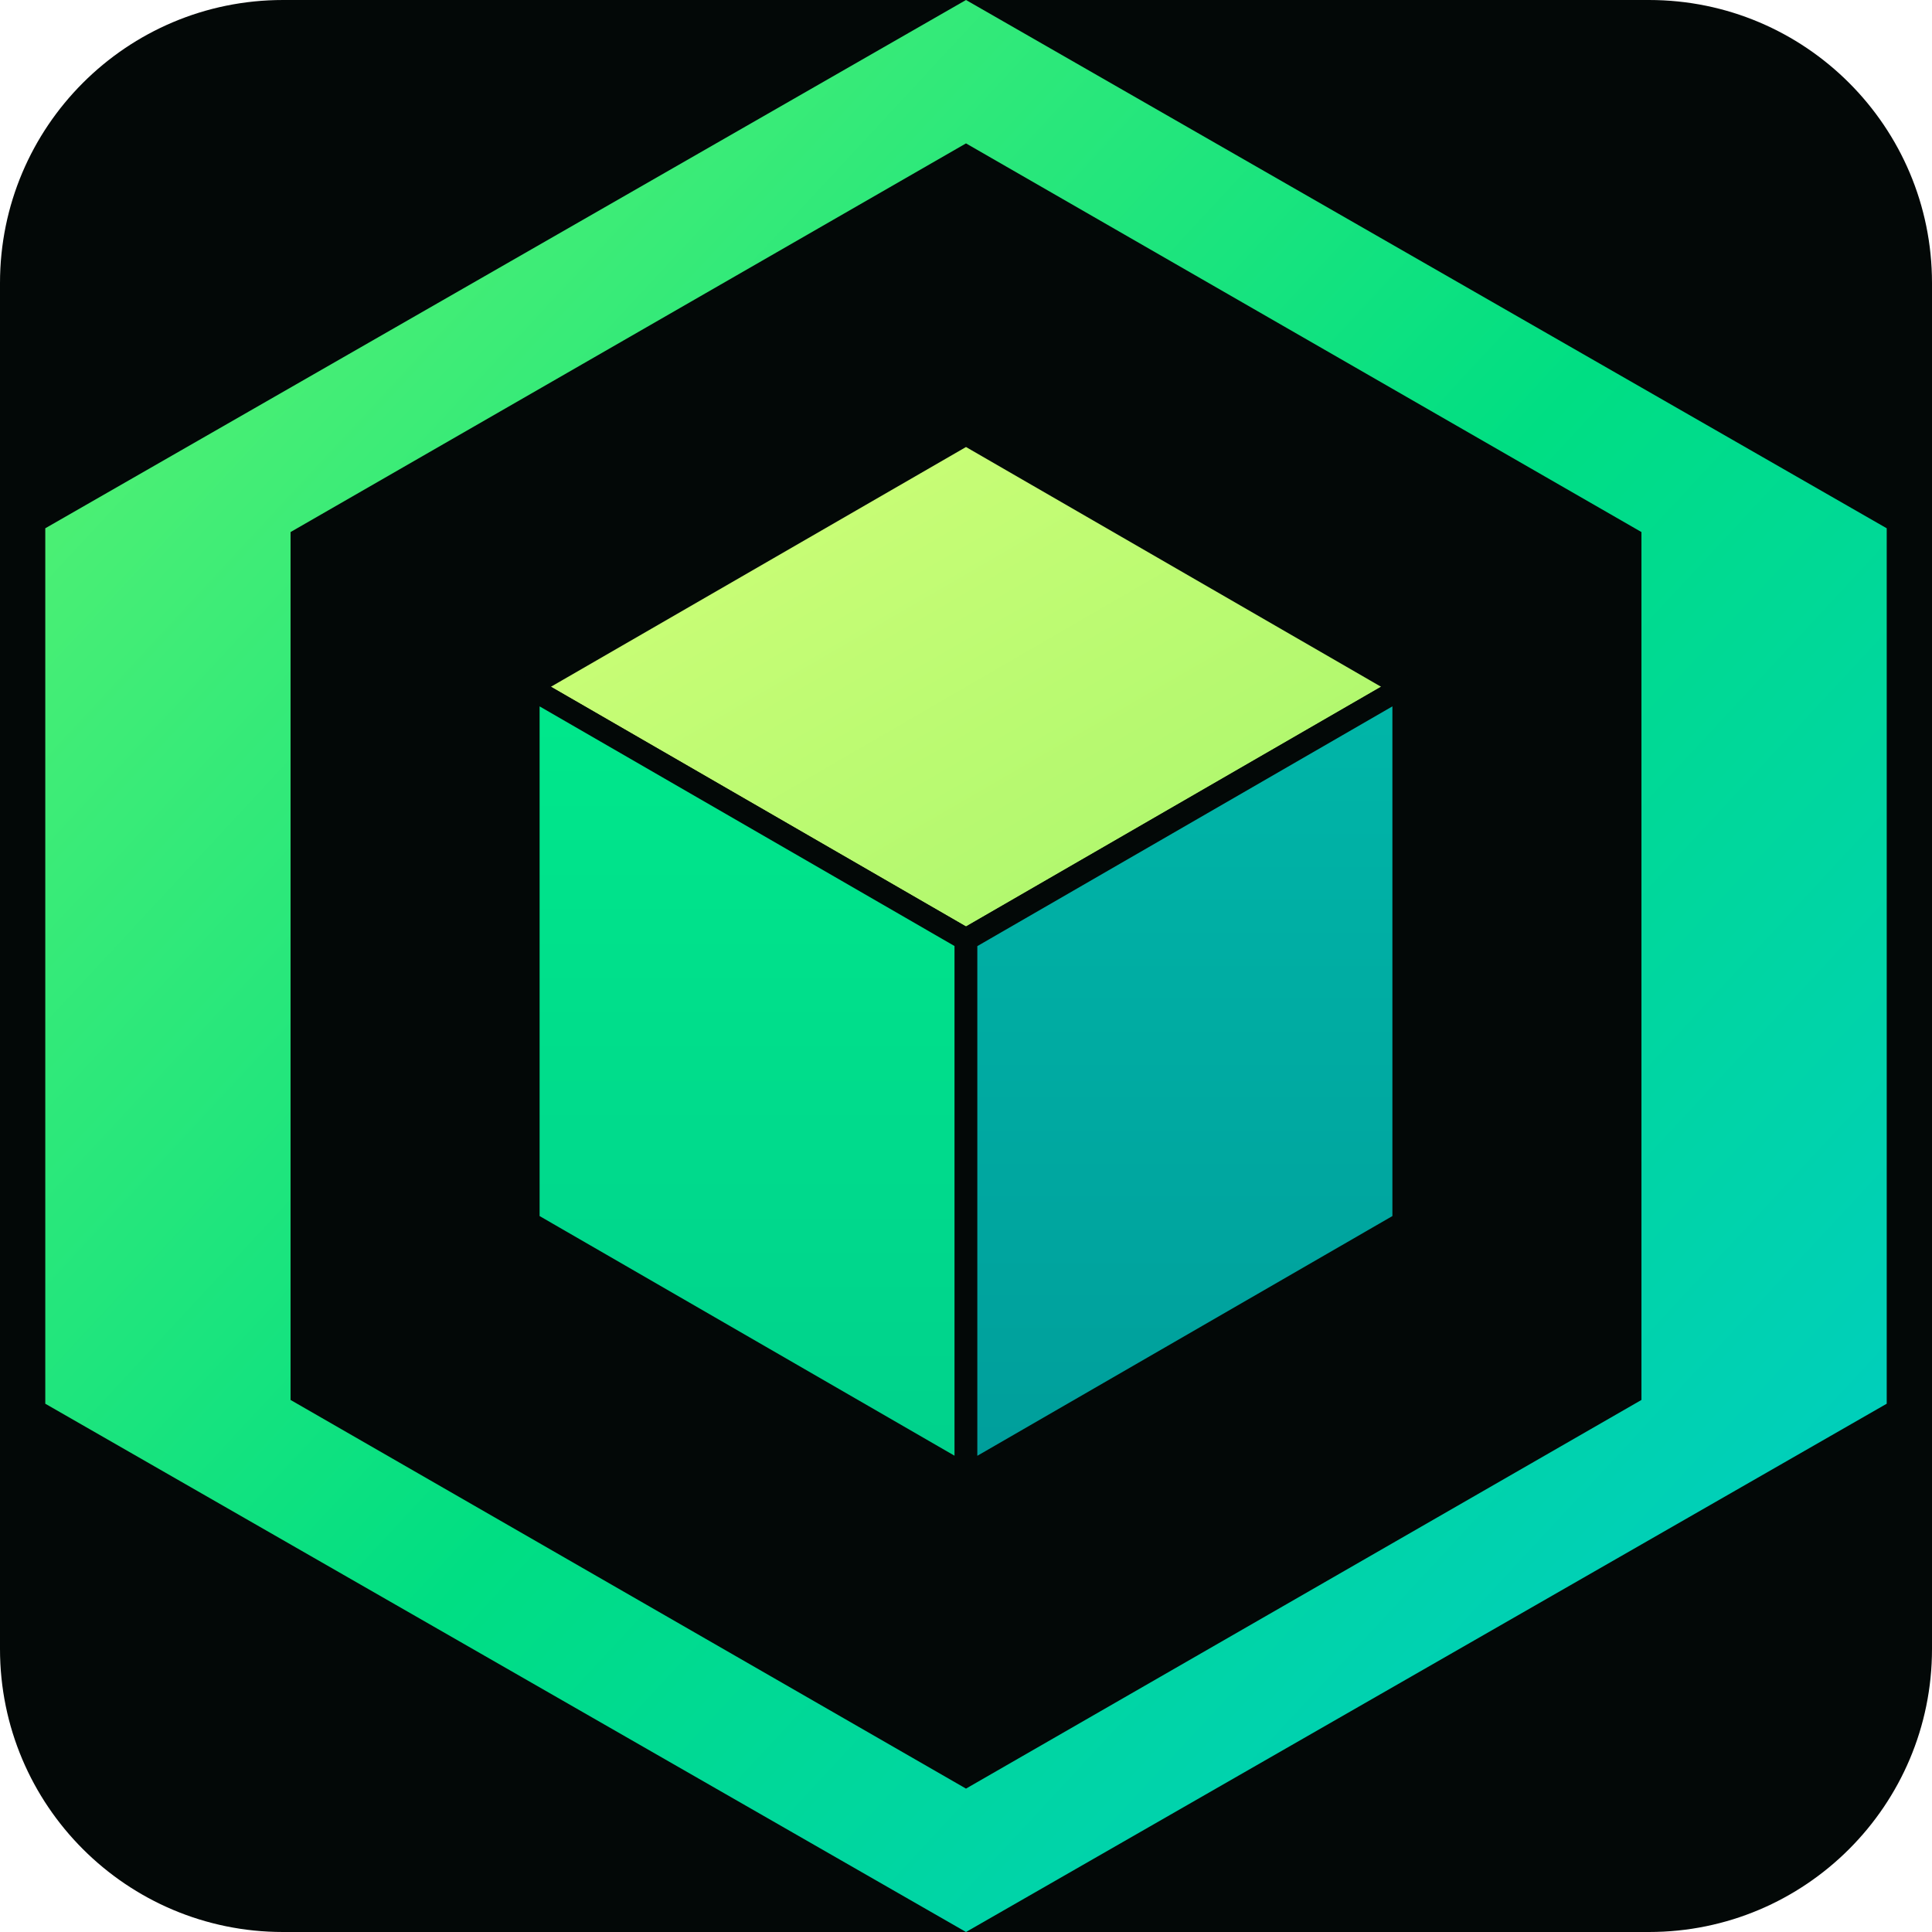
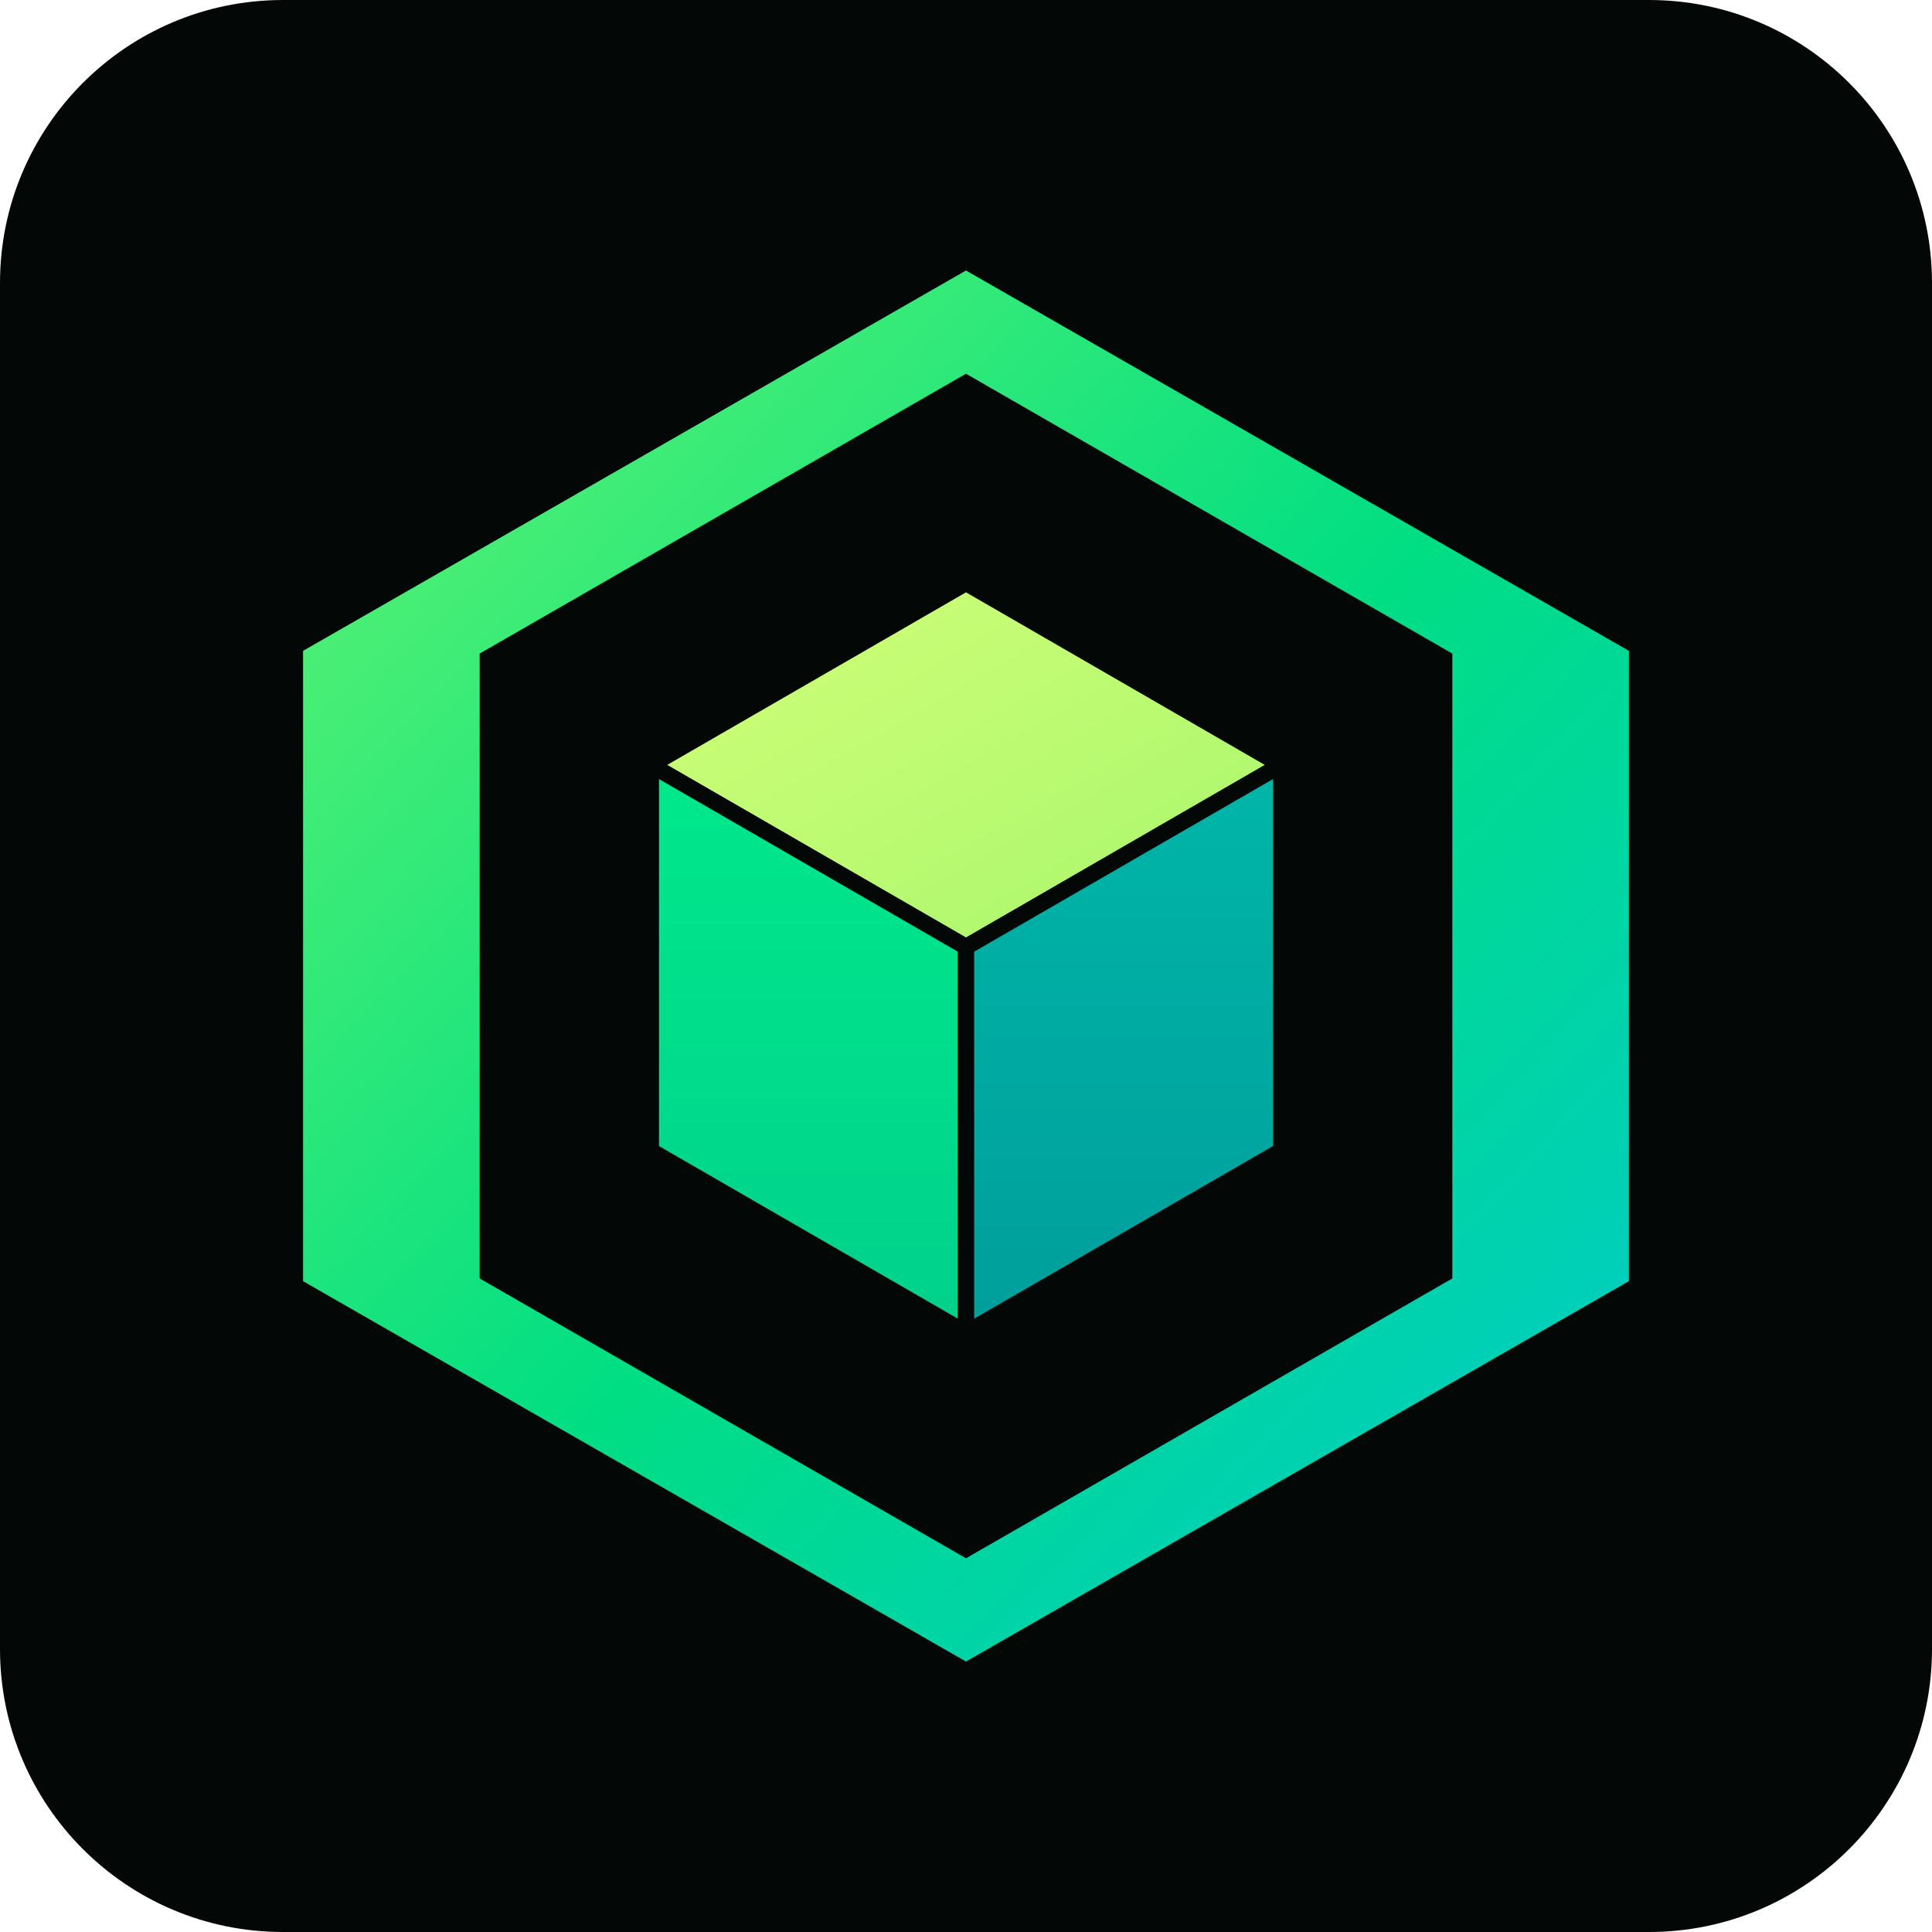
<svg xmlns="http://www.w3.org/2000/svg" width="1024" height="1024" viewBox="0 0 1024 1024">
  <defs>
    <linearGradient id="hex" x1="0" y1="0" x2="1" y2="1">
      <stop stop-color="#65F56F" />
      <stop offset=".52" stop-color="#00DE83" />
      <stop offset="1" stop-color="#00C9D0" />
    </linearGradient>
    <linearGradient id="top" x1="0" y1="0" x2="1" y2="1">
      <stop stop-color="#D2FF79" />
      <stop offset="1" stop-color="#A7F66B" />
    </linearGradient>
    <linearGradient id="left" x1="0" y1="0" x2="0" y2="1">
      <stop stop-color="#00E88B" />
      <stop offset="1" stop-color="#00D18C" />
    </linearGradient>
    <linearGradient id="right" x1="0" y1="0" x2="0" y2="1">
      <stop stop-color="#00B6A8" />
      <stop offset="1" stop-color="#009E9B" />
    </linearGradient>
  </defs>
  <rect width="1024" height="1024" rx="150" fill="#030807" />
-   <path d="M512 0 1000 280 1000 744 512 1024 24 744 24 280Z M512 76 154 282 154 742 512 948 870 742 870 282Z" fill="url(#hex)" fill-rule="evenodd" />
-   <path d="M512 230 744 364 512 498 280 364Z" fill="url(#top)" stroke="#030807" stroke-width="12" stroke-linejoin="round" />
-   <path d="M280 364 512 498 512 782 280 648Z" fill="url(#left)" stroke="#030807" stroke-width="12" stroke-linejoin="round" />
-   <path d="M744 364 512 498 512 782 744 648Z" fill="url(#right)" stroke="#030807" stroke-width="12" stroke-linejoin="round" />
+   <g transform="translate(143.36 143.36) scale(0.72)">
+     <path d="M512 0 1000 280 1000 744 512 1024 24 744 24 280Z M512 76 154 282 154 742 512 948 870 742 870 282Z" fill="url(#hex)" fill-rule="evenodd" />
+     <path d="M512 230 744 364 512 498 280 364Z" fill="url(#top)" stroke="#030807" stroke-width="12" stroke-linejoin="round" />
+     <path d="M280 364 512 498 512 782 280 648Z" fill="url(#left)" stroke="#030807" stroke-width="12" stroke-linejoin="round" />
+     <path d="M744 364 512 498 512 782 744 648Z" fill="url(#right)" stroke="#030807" stroke-width="12" stroke-linejoin="round" />
+   </g>
</svg>
